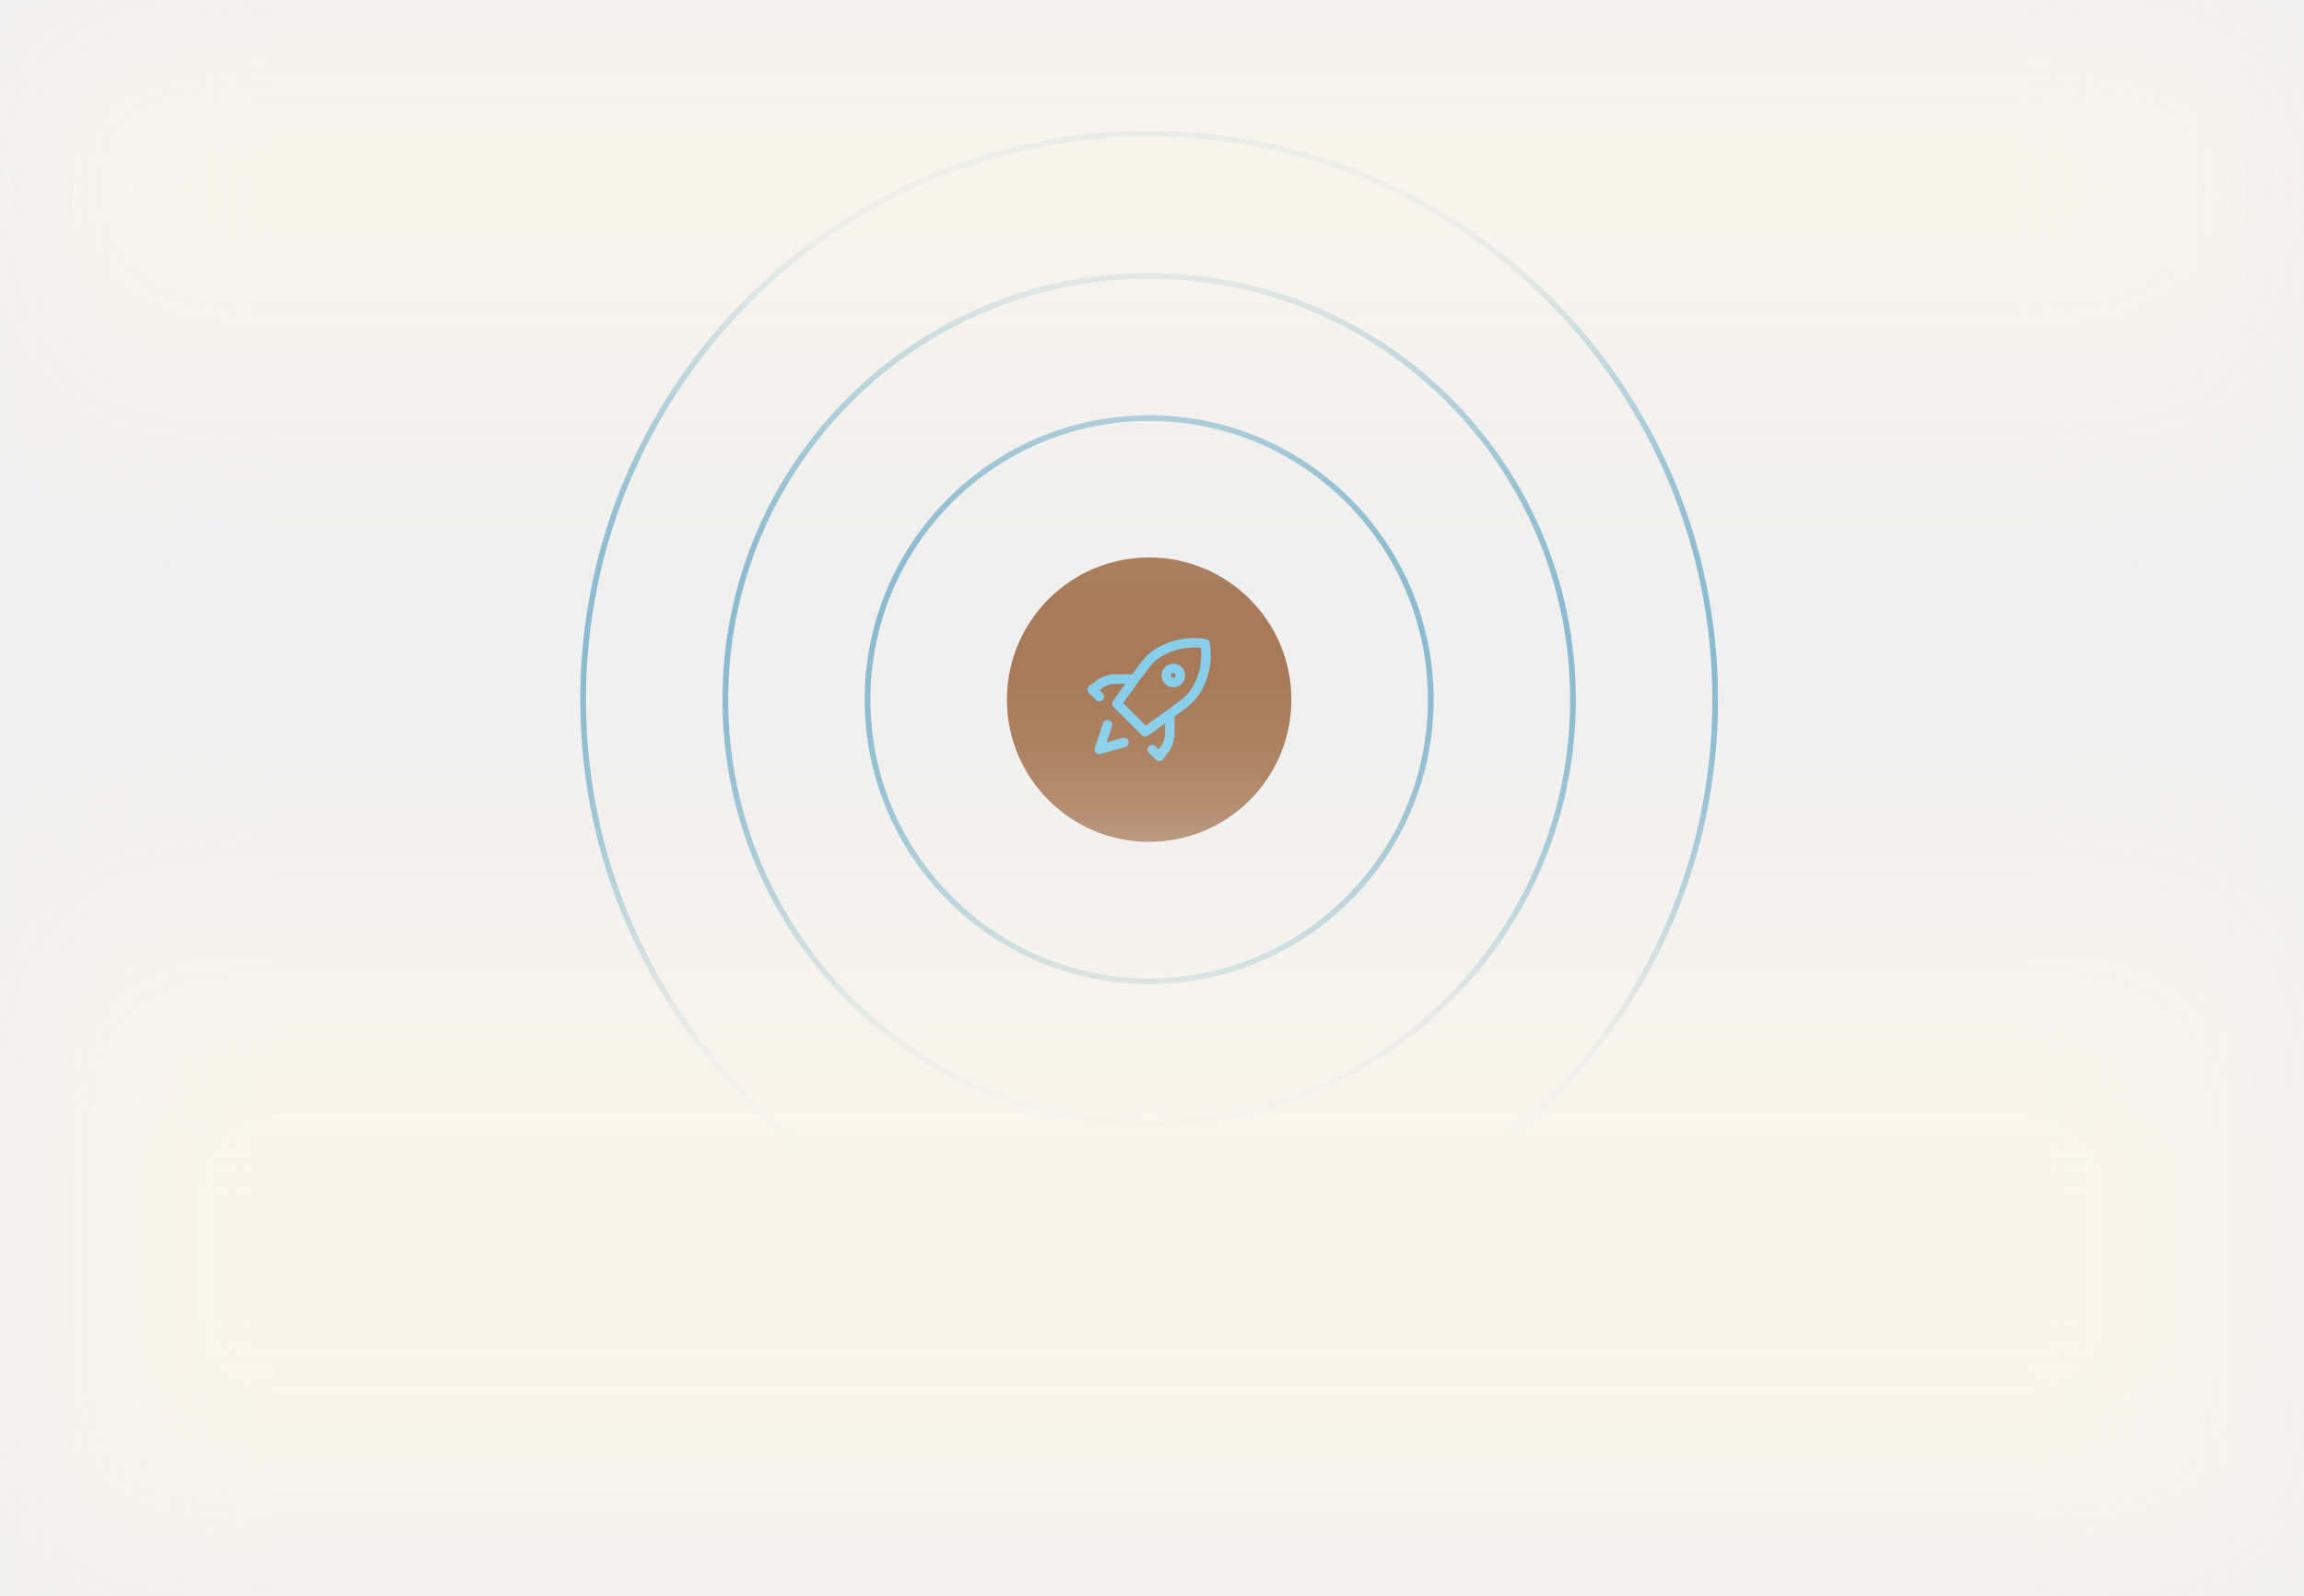
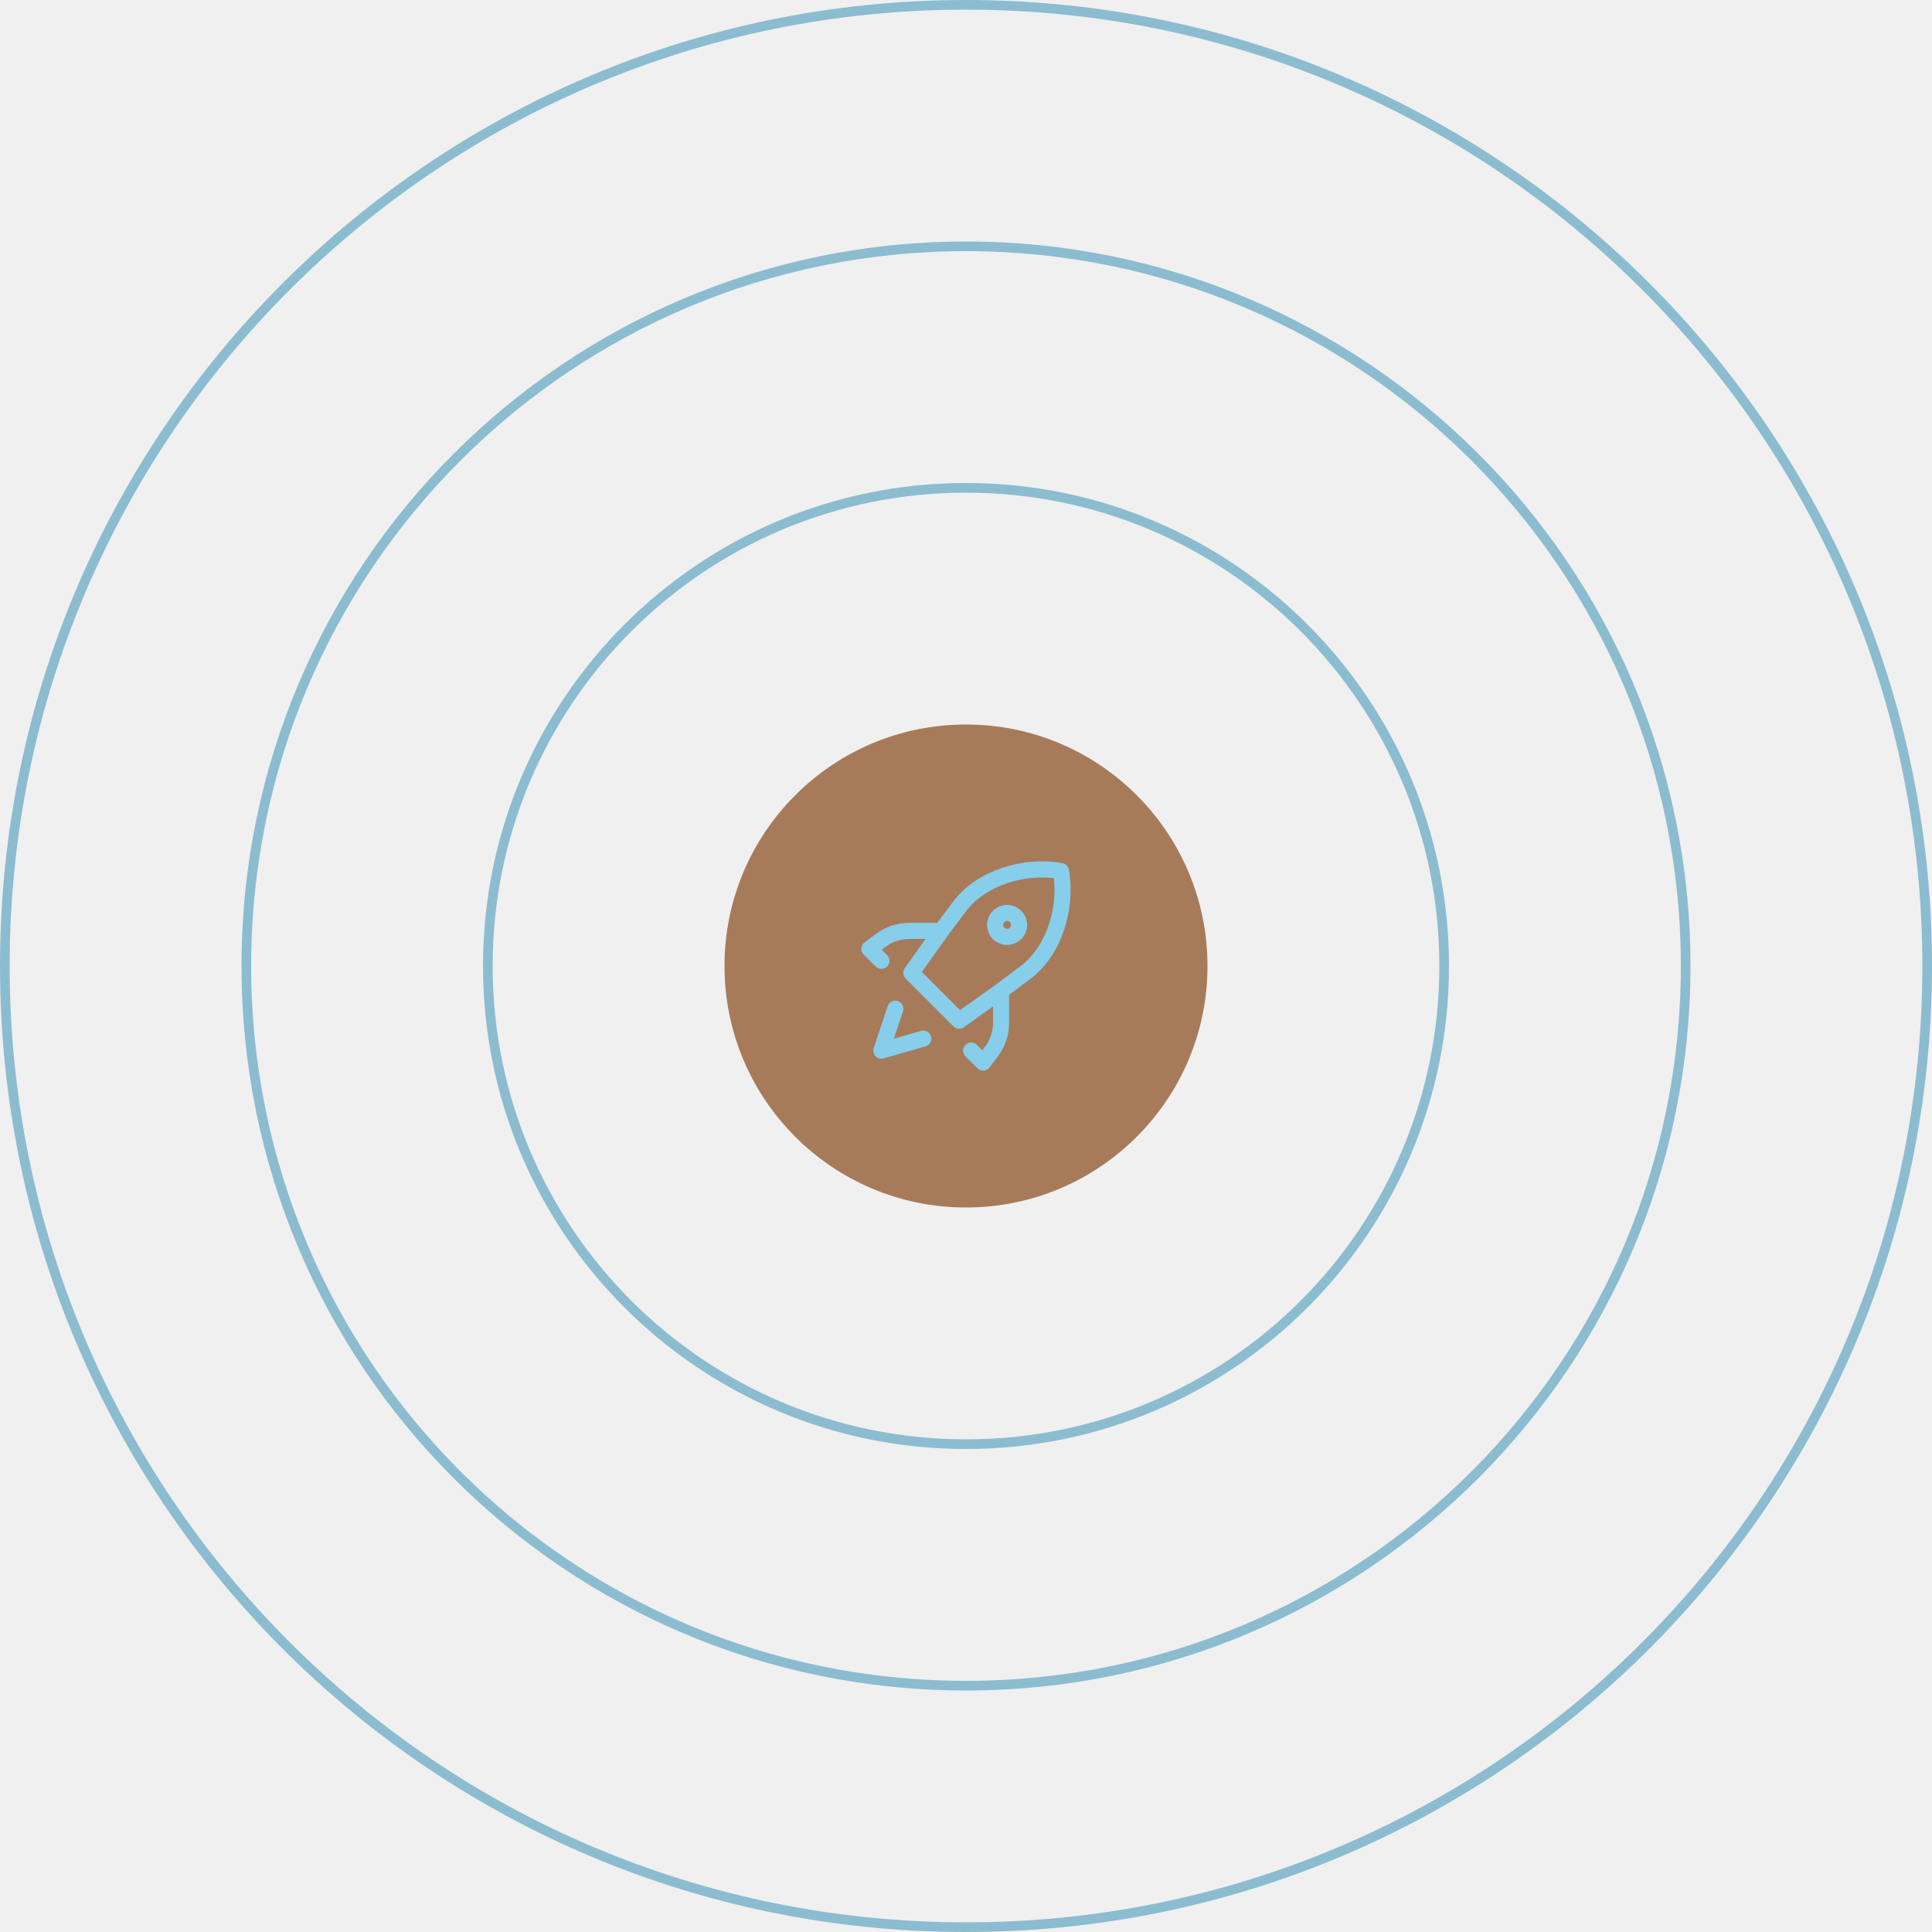
- <svg xmlns="http://www.w3.org/2000/svg" viewBox="0 0 405 280.5" fill="none" id="8ed68e82" x="0" y="0">
-   <g id="HOMEPAGE" data-node-id="146:153" clip-path="url(#clip0_146_153)">
-     <g id="OUR APPROACH " data-node-id="191:289">
-       <g id="Frame 2147224307" data-node-id="191:292">
-         <g id="Frame 2147224304_3" data-node-id="191:328">
-           <g clip-path="url(#clip8_146_153)">
-             <g id="Frame 2147224305_3" data-node-id="191:329">
-               <circle id="Ellipse 2829_3" data-node-id="191:330" cx="202" cy="123" r="74.5" stroke="#73AFC8" stroke-opacity="0.8" />
-               <circle id="Ellipse 2830_3" data-node-id="191:331" cx="202" cy="123" r="49.5" stroke="#73AFC8" stroke-opacity="0.8" />
-               <circle id="Ellipse 2831_3" data-node-id="191:332" cx="202" cy="123" r="99.5" stroke="#73AFC8" stroke-opacity="0.8" />
-               <g id="Frame 2147224304_4" data-node-id="191:333">
-                 <circle id="Ellipse 2833_3" data-node-id="191:334" cx="202" cy="123" r="25" fill="#A77B5A" />
-                 <path id="Vector_29" data-node-id="191:335" d="M205.63,125.56l2.54,-1.9c3,-2.25 4.33,-6.8 3.66,-10.49c-3.7,-0.67 -8.24,0.66 -10.49,3.66l-1.9,2.54M205.63,125.56l-4.33,3.1l-4.96,-4.96l3.1,-4.33M205.63,125.56v3.31c0,1.07 -0.35,2.12 -0.99,2.97l-0.87,1.16l-1.24,-1.24M199.44,119.37h-3.31c-1.07,0 -2.12,0.35 -2.97,0.99l-1.16,0.87l1.24,1.24M197.58,130.52l-4.34,1.24l1.44,-4.34M206.25,119.99c0.33,0 0.65,-0.13 0.88,-0.37c0.23,-0.23 0.36,-0.54 0.36,-0.87c0,-0.33 -0.13,-0.65 -0.36,-0.88c-0.23,-0.23 -0.55,-0.36 -0.88,-0.36c-0.33,0 -0.64,0.13 -0.87,0.36c-0.24,0.23 -0.37,0.55 -0.37,0.88c0,0.33 0.13,0.64 0.37,0.87c0.23,0.24 0.54,0.37 0.87,0.37z" stroke="#87CEEB" stroke-width="1.667" stroke-linecap="round" stroke-linejoin="round" />
-               </g>
-             </g>
-             <g id="Rectangle 34624272_3" data-node-id="191:336" filter="url(#filter6_f_146_153)">
-               <path d="M0,161h405v119h-405z" fill="#F9F5EC" />
-             </g>
-             <g id="Rectangle 34624273_3" data-node-id="191:341" filter="url(#filter7_f_146_153)">
-               <path d="M-1,-23h405v87h-405z" fill="#F9F5EC" />
-             </g>
-           </g>
-         </g>
-       </g>
-     </g>
-   </g>
-   <defs>
-     <filter id="filter6_f_146_153" x="-40" y="121" width="485" height="199" filterUnits="userSpaceOnUse" color-interpolation-filters="sRGB">
-       <feFlood flood-opacity="0" result="BackgroundImageFix" />
-       <feBlend mode="normal" in="SourceGraphic" in2="BackgroundImageFix" result="shape" />
-       <feGaussianBlur stdDeviation="20" result="effect1_foregroundBlur_146_153" />
-     </filter>
-     <filter id="filter7_f_146_153" x="-41" y="-63" width="485" height="167" filterUnits="userSpaceOnUse" color-interpolation-filters="sRGB">
-       <feFlood flood-opacity="0" result="BackgroundImageFix" />
-       <feBlend mode="normal" in="SourceGraphic" in2="BackgroundImageFix" result="shape" />
-       <feGaussianBlur stdDeviation="20" result="effect1_foregroundBlur_146_153" />
-     </filter>
-     <clipPath id="clip0_146_153">
-       <rect width="1440" height="6082" fill="white" x="-954" y="-2323" />
-     </clipPath>
-     <clipPath id="clip8_146_153">
-       <rect x="0" y="0" width="405" height="380" rx="8" fill="white" />
-     </clipPath>
-   </defs>
+ <svg xmlns="http://www.w3.org/2000/svg" width="200" height="200" viewBox="0 0 200 200" fill="none">
+   <circle cx="100" cy="100" r="74.5" stroke="#73AFC8" stroke-opacity="0.8" />
+   <circle cx="100" cy="100" r="49.5" stroke="#73AFC8" stroke-opacity="0.8" />
+   <circle cx="100" cy="100" r="99.5" stroke="#73AFC8" stroke-opacity="0.8" />
+   <circle cx="100" cy="100" r="25" fill="#A77B5A" />
+   <path d="M103.633 102.564L106.167 100.664C109.171 98.41 110.501 93.864 109.829 90.171C106.135 89.499 101.589 90.829 99.336 93.833L97.436 96.367M103.633 102.564L99.295 105.662L94.338 100.705L97.436 96.367M103.633 102.564V105.869C103.633 106.942 103.285 107.986 102.641 108.844L101.774 110L100.534 108.761M97.436 96.367H94.131C93.058 96.367 92.014 96.715 91.156 97.359L90 98.226L91.239 99.466M95.577 107.521L91.239 108.761L92.684 104.423M104.252 96.987C104.581 96.987 104.896 96.856 105.129 96.624C105.361 96.392 105.492 96.076 105.492 95.748C105.492 95.419 105.361 95.104 105.129 94.871C104.896 94.639 104.581 94.508 104.252 94.508C103.924 94.508 103.608 94.639 103.376 94.871C103.144 95.104 103.013 95.419 103.013 95.748C103.013 96.076 103.144 96.392 103.376 96.624C103.608 96.856 103.924 96.987 104.252 96.987Z" stroke="#87CEEB" stroke-width="1.667" stroke-linecap="round" stroke-linejoin="round" />
</svg>
